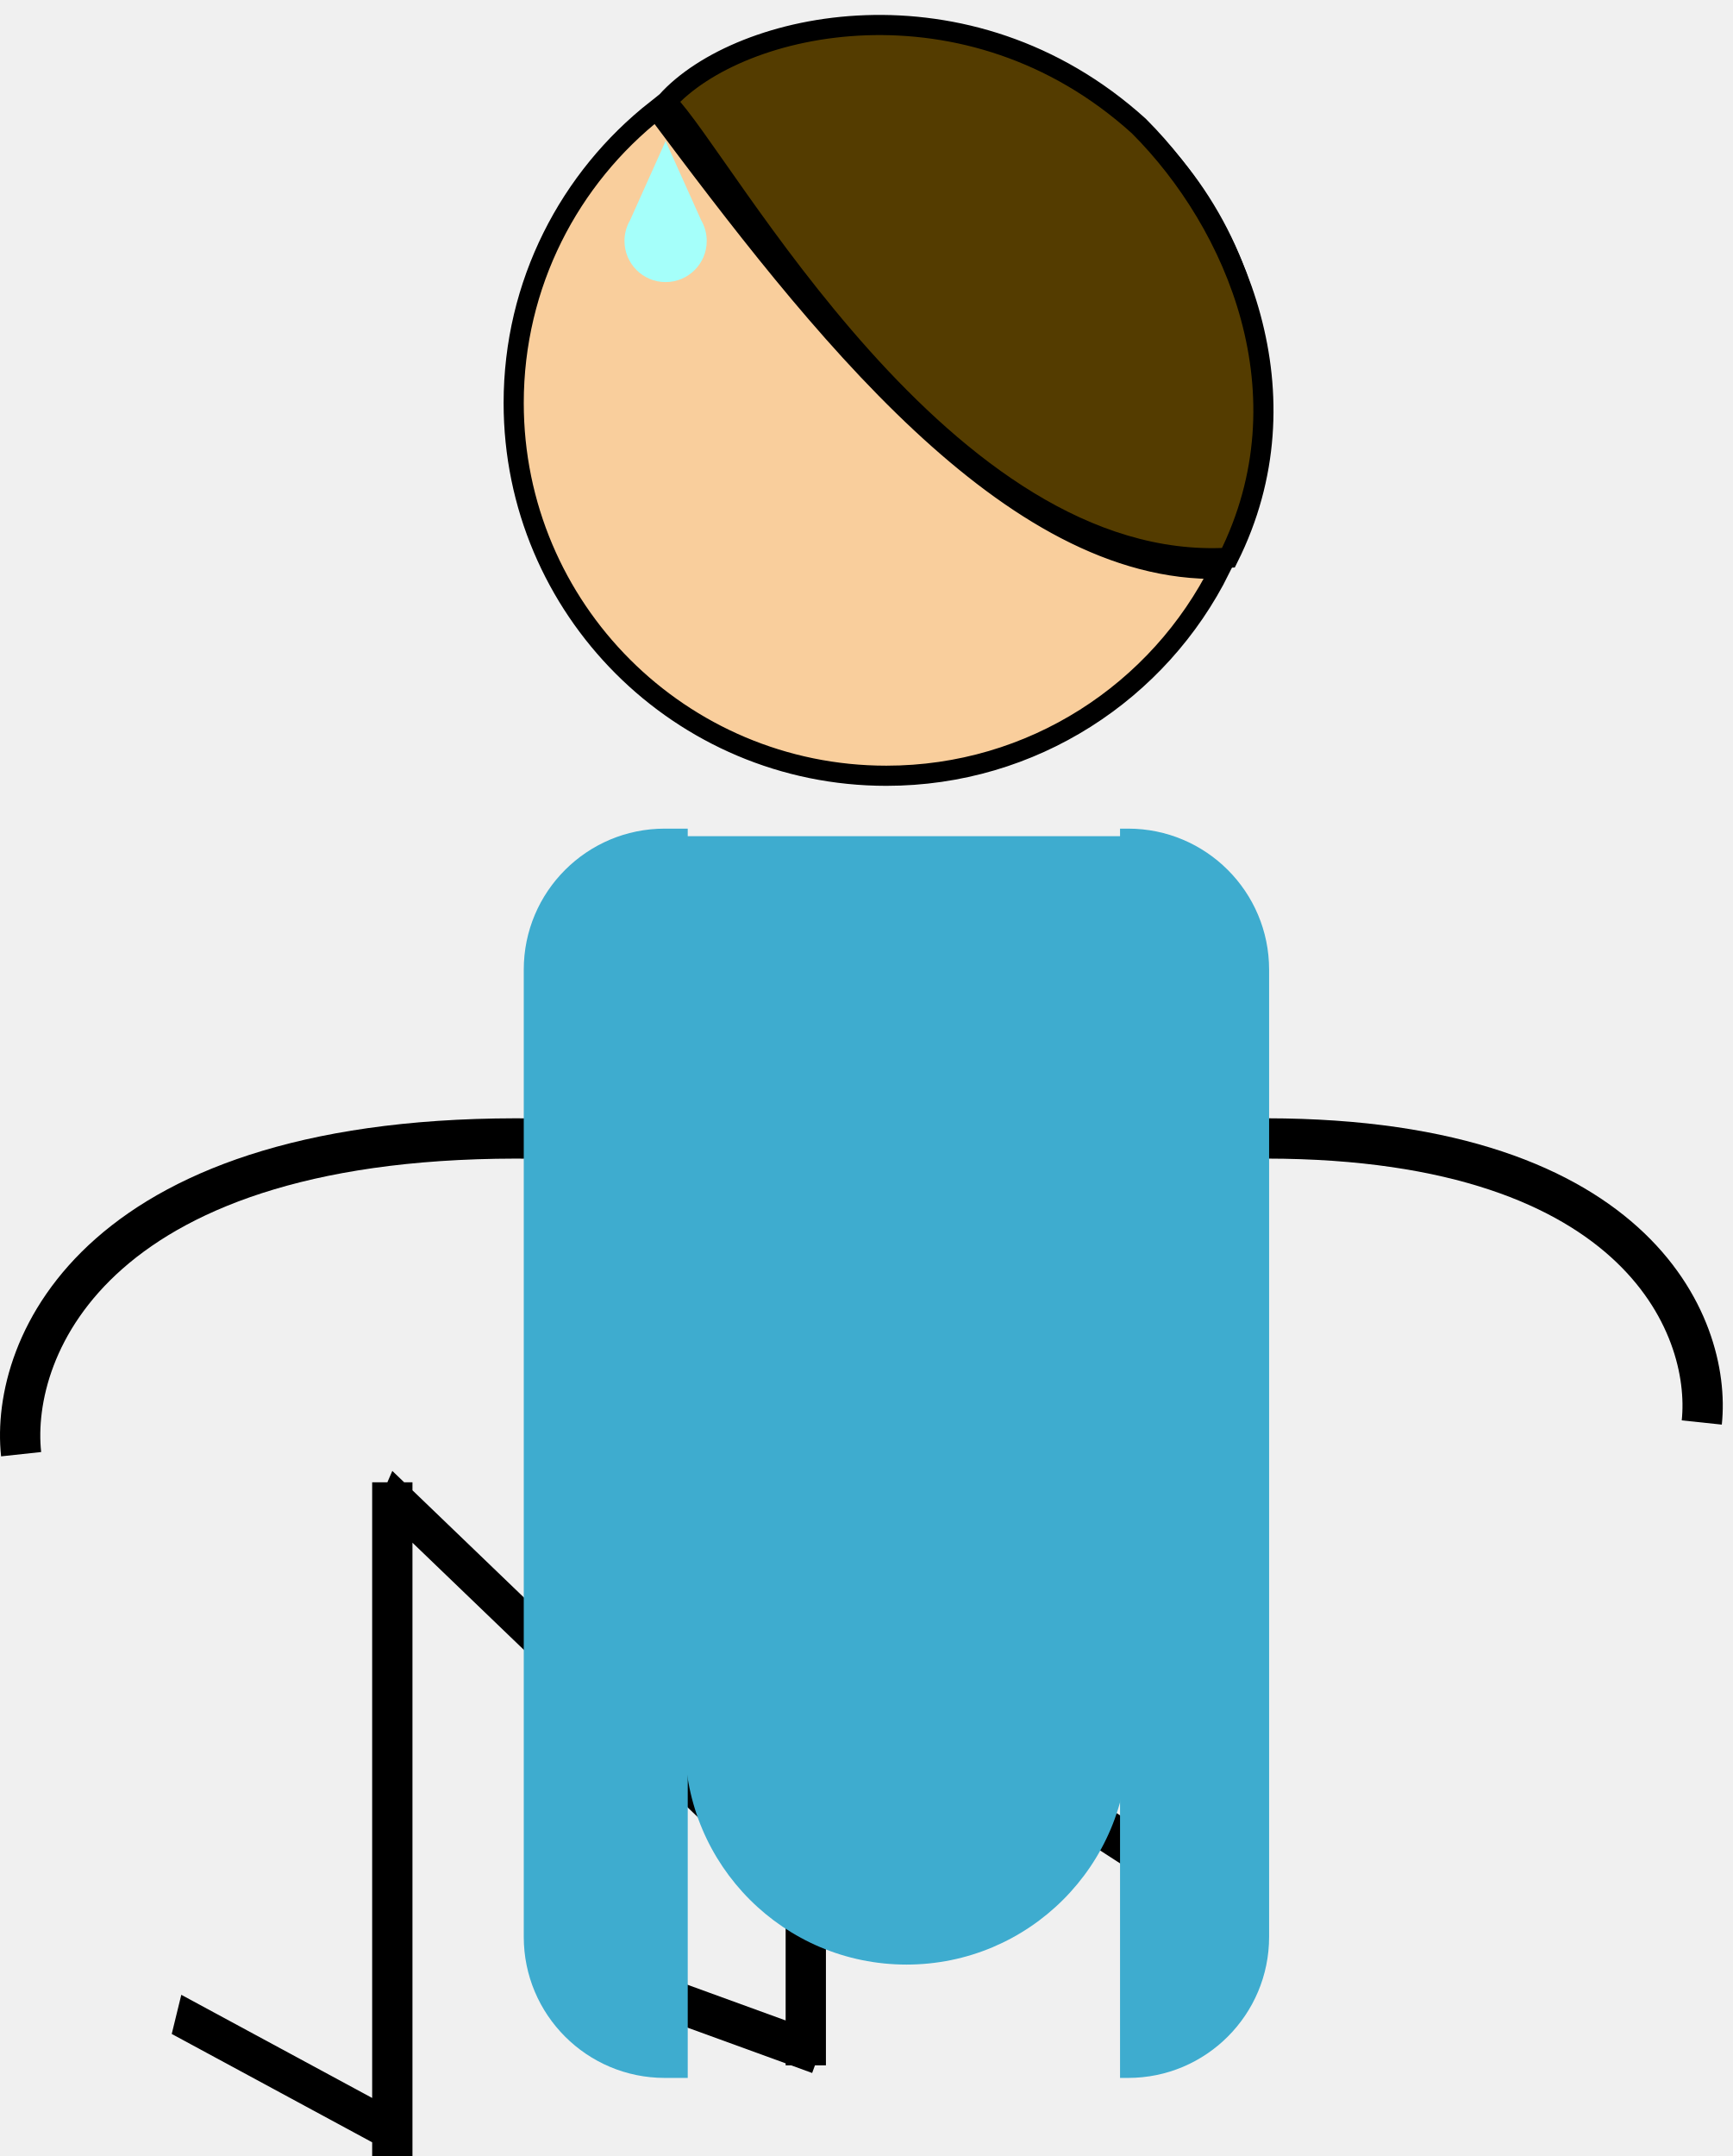
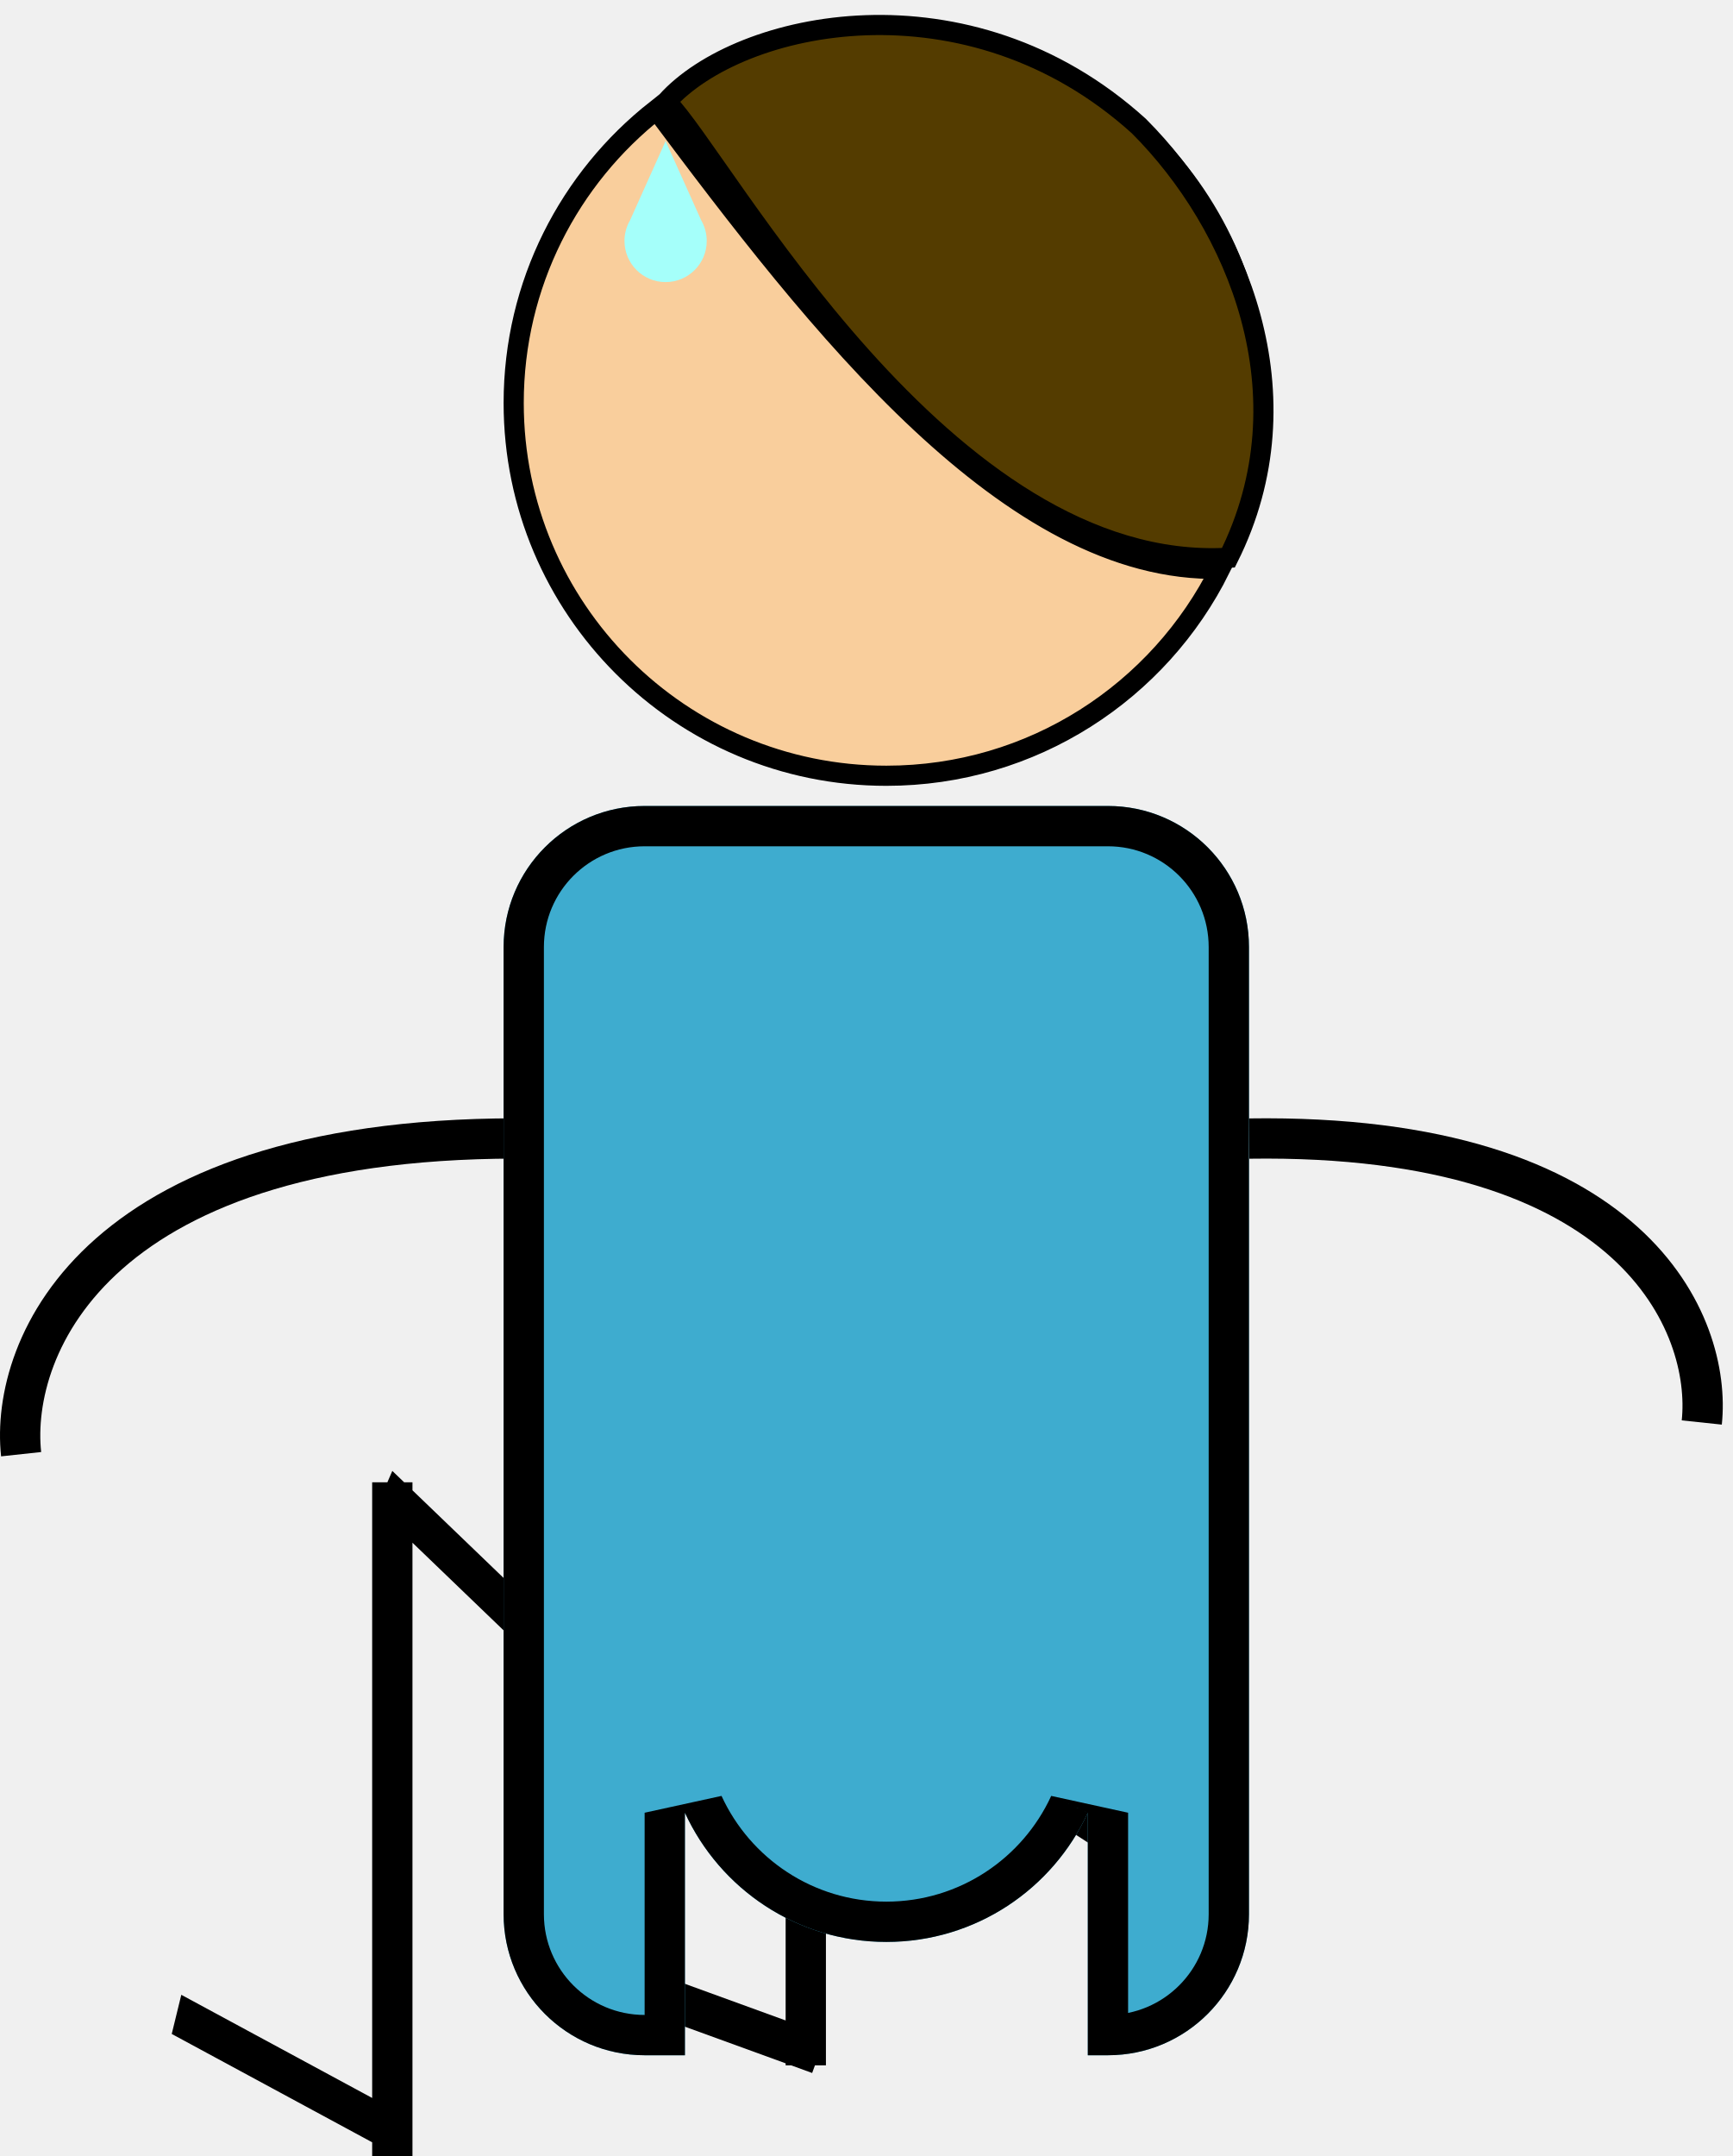
<svg xmlns="http://www.w3.org/2000/svg" width="86" height="107" viewBox="0 0 86 107" fill="none">
  <path d="M32.98 5.139C40.867 15.681 50.491 28.182 60.818 27.719M44 1.5C40.05 1.5 36.39 2.737 33.386 4.846C37.353 10.149 41.73 15.906 46.403 20.263C51.116 24.658 56.031 27.536 61.044 27.206C61.981 24.992 62.5 22.557 62.5 20C62.5 9.783 54.217 1.5 44 1.5ZM60.574 28.228C55.329 28.356 50.329 25.291 45.721 20.995C40.973 16.567 36.544 10.737 32.583 5.442C28.269 8.83 25.5 14.091 25.5 20C25.5 30.217 33.783 38.5 44 38.5C51.261 38.5 57.545 34.317 60.574 28.228Z" fill="#F9CE9C" stroke="black" />
  <path d="M33.085 5.043C35.915 7.872 46.83 28.489 60.979 27.681C65.021 19.596 61.383 11.106 56.532 6.255C48.043 -1.426 36.723 1 33.085 5.043Z" fill="#543C00" stroke="black" />
  <path fill-rule="evenodd" clip-rule="evenodd" d="M41 80.647L57 91L55.913 92.679L41 83.029V101V102.5H40.455L40.316 102.88L39.273 102.5H39V102.401L29.317 98.88L30 97L39 100.273V81.735L38.913 81.679L39 81.546V80H40H41V80.647Z" fill="black" />
  <path fill-rule="evenodd" clip-rule="evenodd" d="M20.475 73.962L36.475 89.347L35.677 91.18L20.475 76.563V107H18.475V106.32L8.525 100.943L9 99L18.475 104.12V73.564H19.23L19.475 73L20.062 73.564H20.475V73.962Z" fill="black" />
-   <path fill-rule="evenodd" clip-rule="evenodd" d="M56 41.5H34V86.5C34 92.575 38.925 97.5 45 97.5C51.075 97.5 56 92.575 56 86.5V41.5Z" fill="#3EACCF" />
  <path d="M26.602 56.507C4.774 56.194 0.471 66.818 1.049 72.17" stroke="black" stroke-width="2" />
  <path d="M62 56.506C81.202 56.224 84.986 65.783 84.478 70.597" stroke="black" stroke-width="2" />
-   <path fill-rule="evenodd" clip-rule="evenodd" d="M33 41.124C29.134 41.124 26 44.258 26 48.124V96.124C26 99.99 29.134 103.125 33 103.125H34.14V41.124H33ZM55.6 41.124V103.125H56C59.866 103.125 63 99.99 63 96.124V48.124C63 44.258 59.866 41.124 56 41.124H55.6Z" fill="#3EACCF" />
  <path fill-rule="evenodd" clip-rule="evenodd" d="M34.809 10.934L33.042 7L31.275 10.934C31.1 11.236 31 11.585 31 11.958C31 13.086 31.914 14 33.042 14C34.169 14 35.083 13.086 35.083 11.958C35.083 11.585 34.983 11.236 34.809 10.934Z" fill="#A5FFFA" />
+   <mask id="path-8-inside-1" fill="white">
+     <path fill-rule="evenodd" clip-rule="evenodd" d="M25 47C25 43.134 28.134 40 32 40H55C58.866 40 62 43.134 62 47V95C62 98.866 58.866 102 55 102H54V89.964C52.261 93.748 48.437 96.376 44 96.376C39.563 96.376 35.739 93.748 34 89.964V102H32C28.134 102 25 98.866 25 95V47Z" />
+   </mask>
+   <path fill-rule="evenodd" clip-rule="evenodd" d="M25 47C25 43.134 28.134 40 32 40H55C58.866 40 62 43.134 62 47V95C62 98.866 58.866 102 55 102H54V89.964C52.261 93.748 48.437 96.376 44 96.376C39.563 96.376 35.739 93.748 34 89.964V102H32C28.134 102 25 98.866 25 95V47Z" fill="#3EACCF" />
+   <path d="M54 102H52V104H54V102ZM54 89.964H56L52.183 89.129L54 89.964ZM34 89.964L35.817 89.129L32 89.964H34ZM34 102V104H36V102H34ZM32 38C27.029 38 23 42.029 23 47H27C27 44.239 29.239 42 32 42V38ZM55 38H32V42H55V38ZM64 47C64 42.029 59.971 38 55 38V42C57.761 42 60 44.239 60 47H64ZM64 95V47H60V95H64ZM55 104C59.971 104 64 99.971 64 95H60C60 97.761 57.761 100 55 100V104ZM54 104H55V100H54V104ZM52 89.964V102H56V89.964H52ZM44 98.376C49.247 98.376 53.764 95.267 55.817 90.8L52.183 89.129C50.758 92.229 47.627 94.376 44 94.376V98.376ZM32.183 90.8C34.236 95.267 38.753 98.376 44 98.376V94.376C40.373 94.376 37.242 92.229 35.817 89.129L32.183 90.8ZM36 102V89.964H32V102H36ZM32 104H34V100H32V104ZM23 95C23 99.971 27.029 104 32 104V100C29.239 100 27 97.761 27 95H23ZM23 47V95H27V47H23Z" fill="black" mask="url(#path-8-inside-1)" />
</svg>
